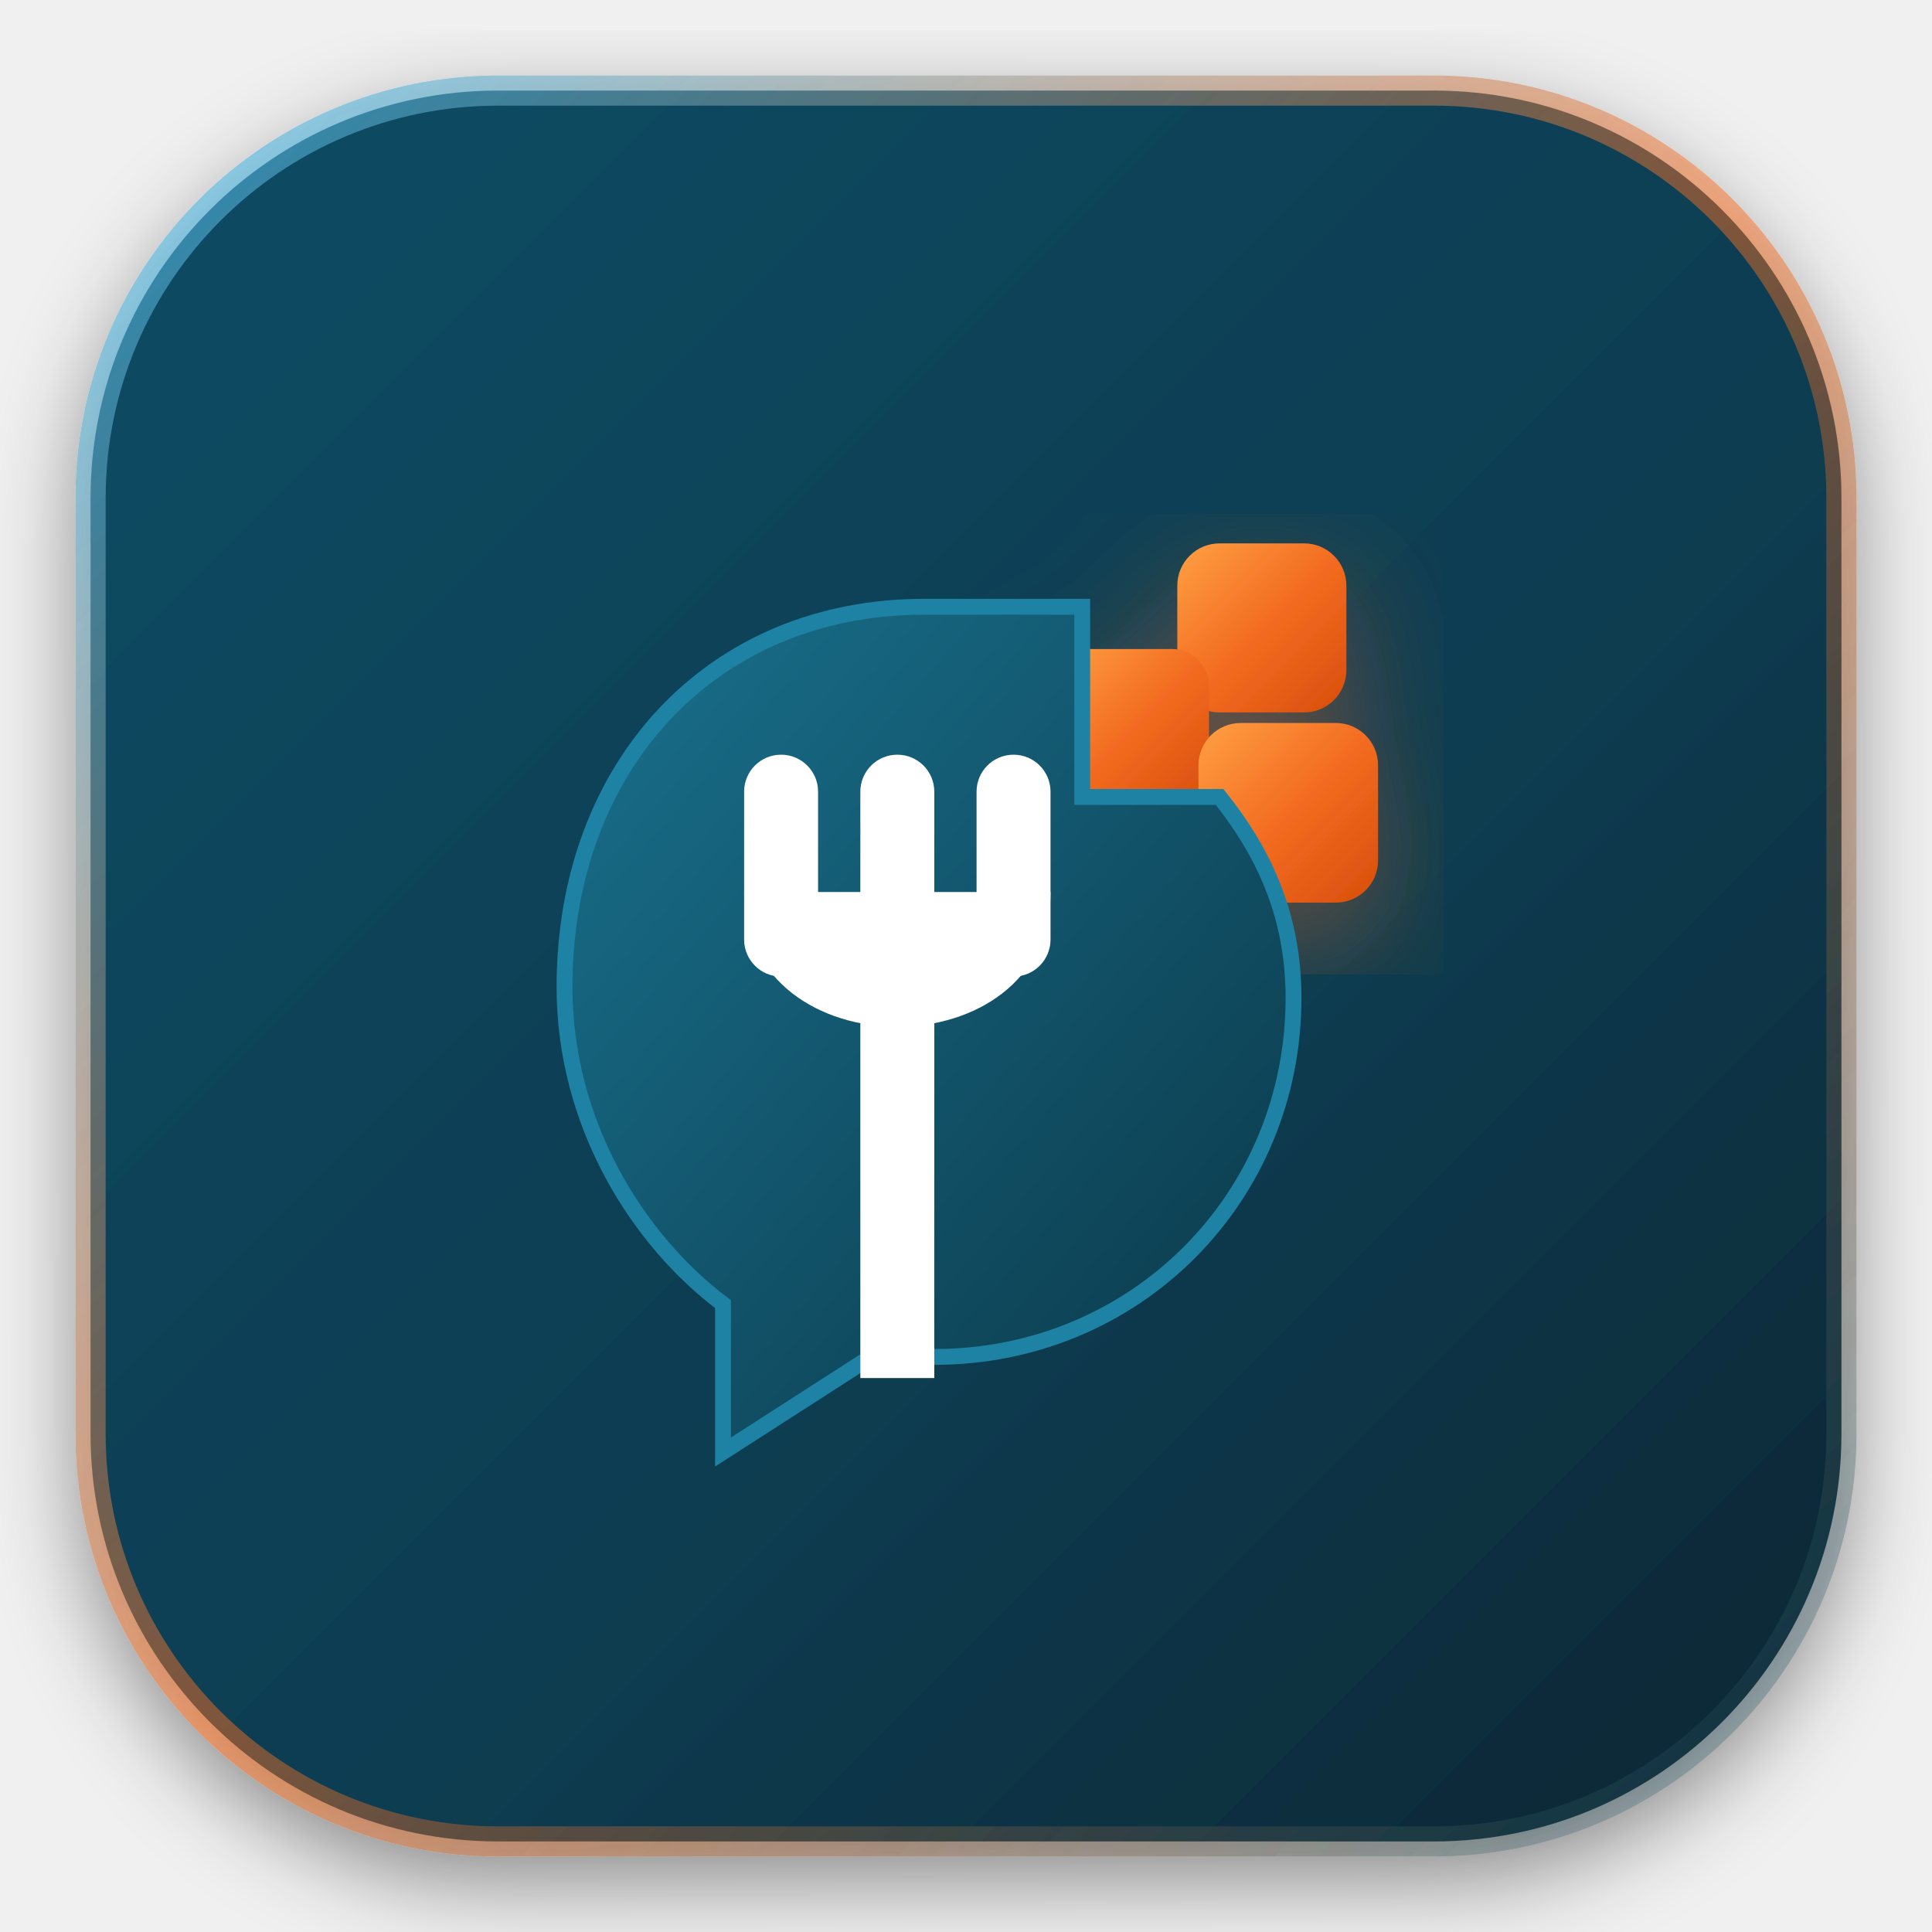
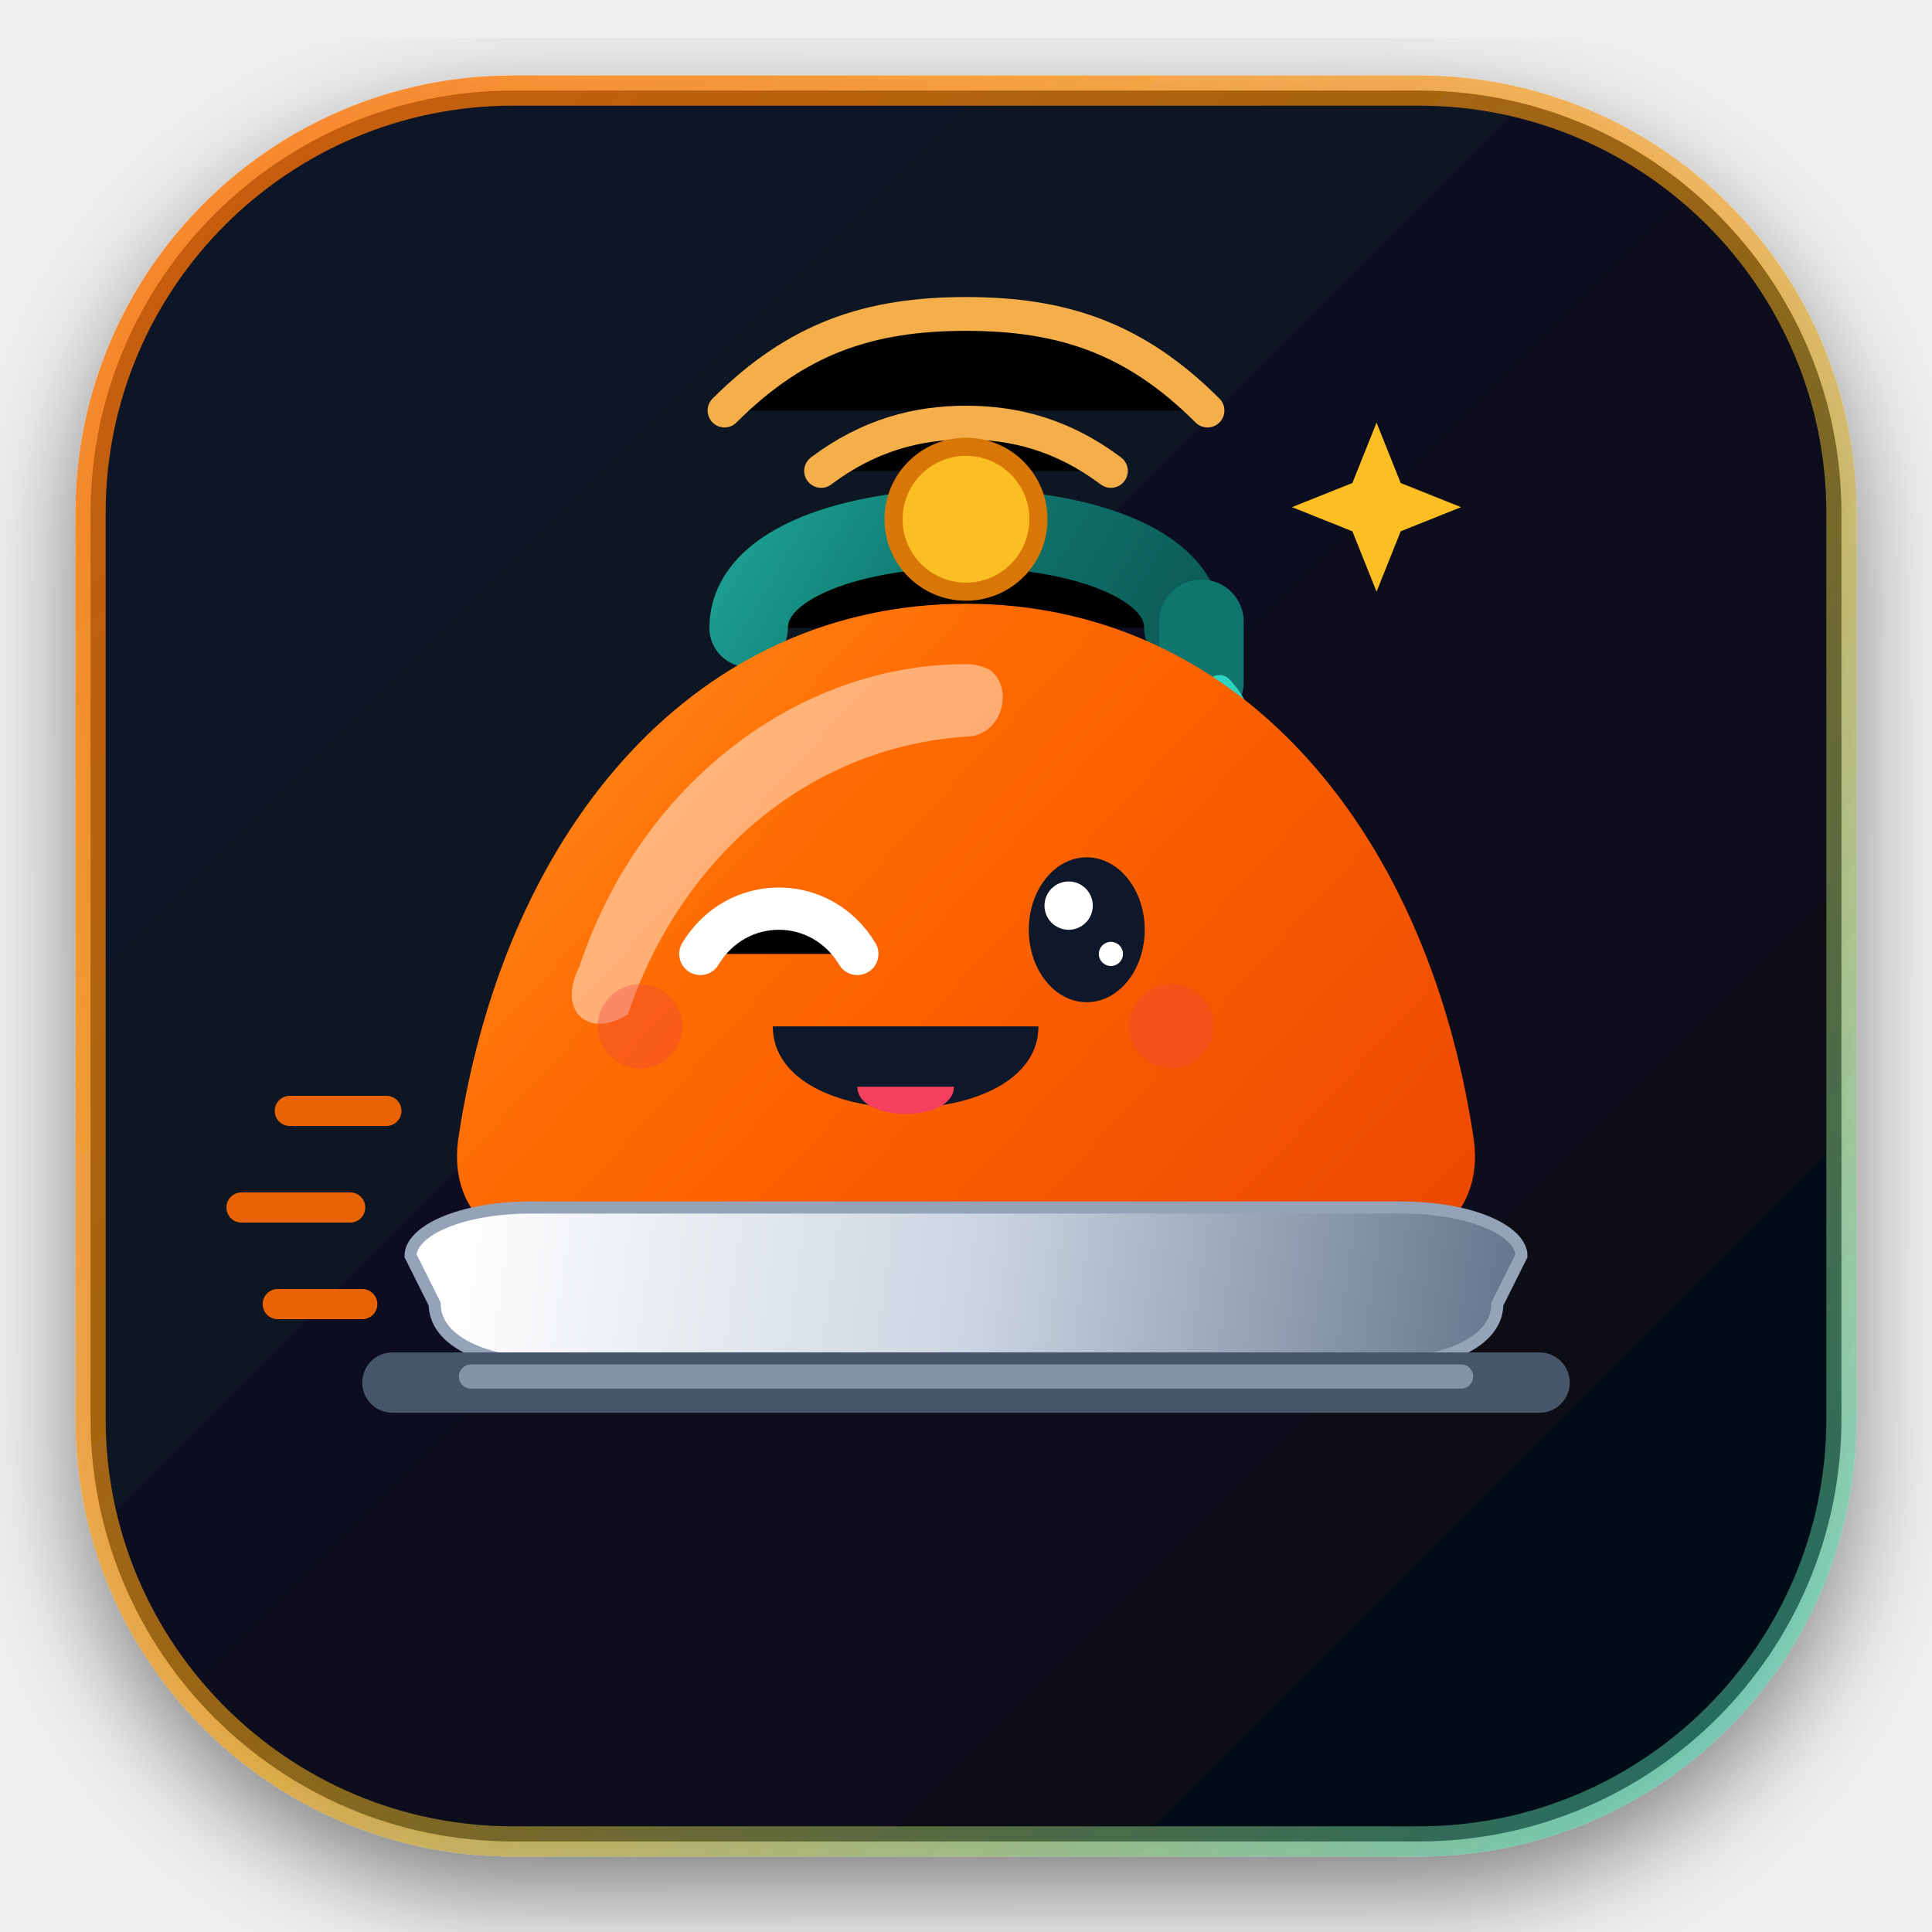
<svg xmlns="http://www.w3.org/2000/svg" viewBox="0 0 512 512" width="100%" height="100%">
  <defs>
    <linearGradient id="bgGrad" x1="0%" y1="0%" x2="100%" y2="100%">
-       <stop offset="0%" stop-color="#0F4C64" />
-       <stop offset="60%" stop-color="#0B3C50" />
-       <stop offset="100%" stop-color="#062532" />
+       <stop offset="0%" stop-color="#0F172A" />
+       <stop offset="60%" stop-color="#0A0F1D" />
+       <stop offset="100%" stop-color="#030712" />
    </linearGradient>
    <linearGradient id="rimGrad" x1="0%" y1="0%" x2="100%" y2="100%">
-       <stop offset="0%" stop-color="#38BDF8" stop-opacity="0.6" />
-       <stop offset="50%" stop-color="#F36C21" stop-opacity="0.5" />
-       <stop offset="100%" stop-color="#0F4C64" stop-opacity="0.3" />
+       <stop offset="0%" stop-color="#FF6B00" stop-opacity="0.8" />
+       <stop offset="50%" stop-color="#F59E0B" stop-opacity="0.6" />
+       <stop offset="100%" stop-color="#2DD4BF" stop-opacity="0.5" />
    </linearGradient>
-     <linearGradient id="pinGrad" x1="0%" y1="0%" x2="100%" y2="100%">
-       <stop offset="0%" stop-color="#19718E" />
-       <stop offset="100%" stop-color="#0B3747" />
+     <linearGradient id="favChefOrange" x1="18" y1="24" x2="110" y2="108" gradientUnits="userSpaceOnUse">
+       <stop offset="0%" stop-color="#FFA133" />
+       <stop offset="35%" stop-color="#FF6B00" />
+       <stop offset="100%" stop-color="#E63E00" />
    </linearGradient>
-     <linearGradient id="sahelOrange" x1="0%" y1="0%" x2="100%" y2="100%">
-       <stop offset="0%" stop-color="#FFA043" />
-       <stop offset="50%" stop-color="#F36C21" />
-       <stop offset="100%" stop-color="#D84E0C" />
+     <linearGradient id="favTealPhone" x1="30" y1="10" x2="98" y2="50" gradientUnits="userSpaceOnUse">
+       <stop offset="0%" stop-color="#2DD4BF" />
+       <stop offset="50%" stop-color="#0F766E" />
+       <stop offset="100%" stop-color="#0A3F3B" />
+     </linearGradient>
+     <linearGradient id="favSilverPlate" x1="20" y1="94" x2="108" y2="106" gradientUnits="userSpaceOnUse">
+       <stop offset="0%" stop-color="#FFFFFF" />
+       <stop offset="50%" stop-color="#CBD5E1" />
+       <stop offset="100%" stop-color="#64748B" />
    </linearGradient>
    <filter id="softShadow" x="-20%" y="-20%" width="140%" height="140%">
-       <feDropShadow dx="0" dy="8" stdDeviation="12" flood-color="#000000" flood-opacity="0.45" />
-     </filter>
-     <filter id="pixelGlow" x="-20%" y="-20%" width="140%" height="140%">
-       <feDropShadow dx="0" dy="4" stdDeviation="6" flood-color="#F36C21" flood-opacity="0.4" />
+       <feDropShadow dx="0" dy="10" stdDeviation="14" flood-color="#000000" flood-opacity="0.5" />
    </filter>
  </defs>
-   <rect x="24" y="24" width="464" height="464" rx="108" fill="url(#bgGrad)" stroke="url(#rimGrad)" stroke-width="8" filter="url(#softShadow)" />
-   <g transform="translate(256, 256) scale(2.8) translate(-50, -50)">
-     <g filter="url(#pixelGlow)">
-       <rect x="70" y="10" width="16" height="16" rx="4" fill="url(#sahelOrange)" />
-       <rect x="58" y="20" width="15" height="15" rx="3.5" fill="url(#sahelOrange)" />
-       <rect x="72" y="27" width="17" height="17" rx="4" fill="url(#sahelOrange)" />
+   <rect x="24" y="24" width="464" height="464" rx="112" fill="url(#bgGrad)" stroke="url(#rimGrad)" stroke-width="8" filter="url(#softShadow)" />
+   <g transform="translate(256, 256) scale(3.2) translate(-64, -64)">
+     <g stroke="#FFB74D" stroke-width="2.8" stroke-linecap="round" opacity="0.95">
+       <path d="M 44 18 C 50 12 56 10 64 10 C 72 10 78 12 84 18" stroke-dasharray="1 0" />
+       <path d="M 52 23 C 56 20 60 19 64 19 C 68 19 72 20 76 23" />
    </g>
-     <path d="M 46 16           C 26 16 12 31 12 52           C 12 65 19 76 27 82           L 27 96           L 41 87           C 43 87 45 87 47 87           C 66 87 81 72 81 53           C 81 45 78 39 74 34           L 61 34           L 61 16           Z" fill="url(#pinGrad)" stroke="#1E82A4" stroke-width="1.5" />
-     <rect x="29" y="30" width="7" height="21" rx="3.5" fill="#FFFFFF" />
-     <rect x="40" y="30" width="7" height="21" rx="3.5" fill="#FFFFFF" />
-     <rect x="51" y="30" width="7" height="21" rx="3.5" fill="#FFFFFF" />
-     <path d="M 29 43           C 29 60 58 60 58 43           Z" fill="#FFFFFF" />
-     <path d="M 40 53           L 47 53           L 47 89           L 40 89           Z" fill="#FFFFFF" />
+     <path d="M 98 19 L 100 24 L 105 26 L 100 28 L 98 33 L 96 28 L 91 26 L 96 24 Z" fill="#FBBF24" />
+     <path d="M 46 36 C 46 25 82 25 82 36" stroke="url(#favTealPhone)" stroke-width="6.5" stroke-linecap="round" />
+     <circle cx="64" cy="27" r="6" fill="#FBBF24" stroke="#D97706" stroke-width="1.5" />
+     <rect x="80" y="32" width="7" height="12" rx="3.5" fill="#0F766E" />
+     <path d="M 85 41 C 88 44 87 49 82 52" stroke="#2DD4BF" stroke-width="2.2" stroke-linecap="round" />
+     <circle cx="80" cy="52.5" r="2" fill="#2DD4BF" />
+     <path d="M 64 34          C 42 34 26 52 22 78          C 21 84 25 88 32 88          L 96 88          C 103 88 107 84 106 78          C 102 52 86 34 64 34          Z" fill="url(#favChefOrange)" />
+     <path d="M 64 39          C 50 39 37 49 32 64          C 30 68 33 70 36 68          C 40 56 50 46 64 45          C 67 45 68 41 66 39.5          C 65.5 39.2 64.8 39 64 39          Z" fill="#FFFFFF" opacity="0.45" />
+     <path d="M 42 63 C 45 58 52 58 55 63" stroke="#FFFFFF" stroke-width="3.5" stroke-linecap="round" />
+     <ellipse cx="74" cy="61" rx="4.8" ry="6" fill="#0F172A" />
+     <circle cx="72.5" cy="59" r="2" fill="#FFFFFF" />
+     <circle cx="76" cy="63" r="1" fill="#FFFFFF" />
+     <circle cx="37" cy="69" r="3.5" fill="#EF4444" opacity="0.35" />
+     <circle cx="81" cy="69" r="3.5" fill="#EF4444" opacity="0.35" />
+     <path d="M 48 69 C 48 78 70 78 70 69 Z" fill="#0F172A" />
+     <path d="M 55 74 C 55 77 63 77 63 74 Z" fill="#F43F5E" />
+     <path d="M 18 88          C 18 86 22 84 28 84          L 100 84          C 106 84 110 86 110 88          L 108 92          C 108 95 104 97 98 97          L 30 97          C 24 97 20 95 20 92          Z" fill="url(#favSilverPlate)" stroke="#94A3B8" stroke-width="1" />
+     <rect x="14" y="96" width="100" height="5" rx="2.5" fill="#475569" />
+     <rect x="22" y="97" width="84" height="2" rx="1" fill="#94A3B8" opacity="0.8" />
+     <g stroke="#FF6B00" stroke-width="2.5" stroke-linecap="round" opacity="0.9">
+       <line x1="8" y1="76" x2="16" y2="76" />
+       <line x1="4" y1="84" x2="13" y2="84" />
+       <line x1="7" y1="92" x2="14" y2="92" />
+     </g>
  </g>
</svg>
